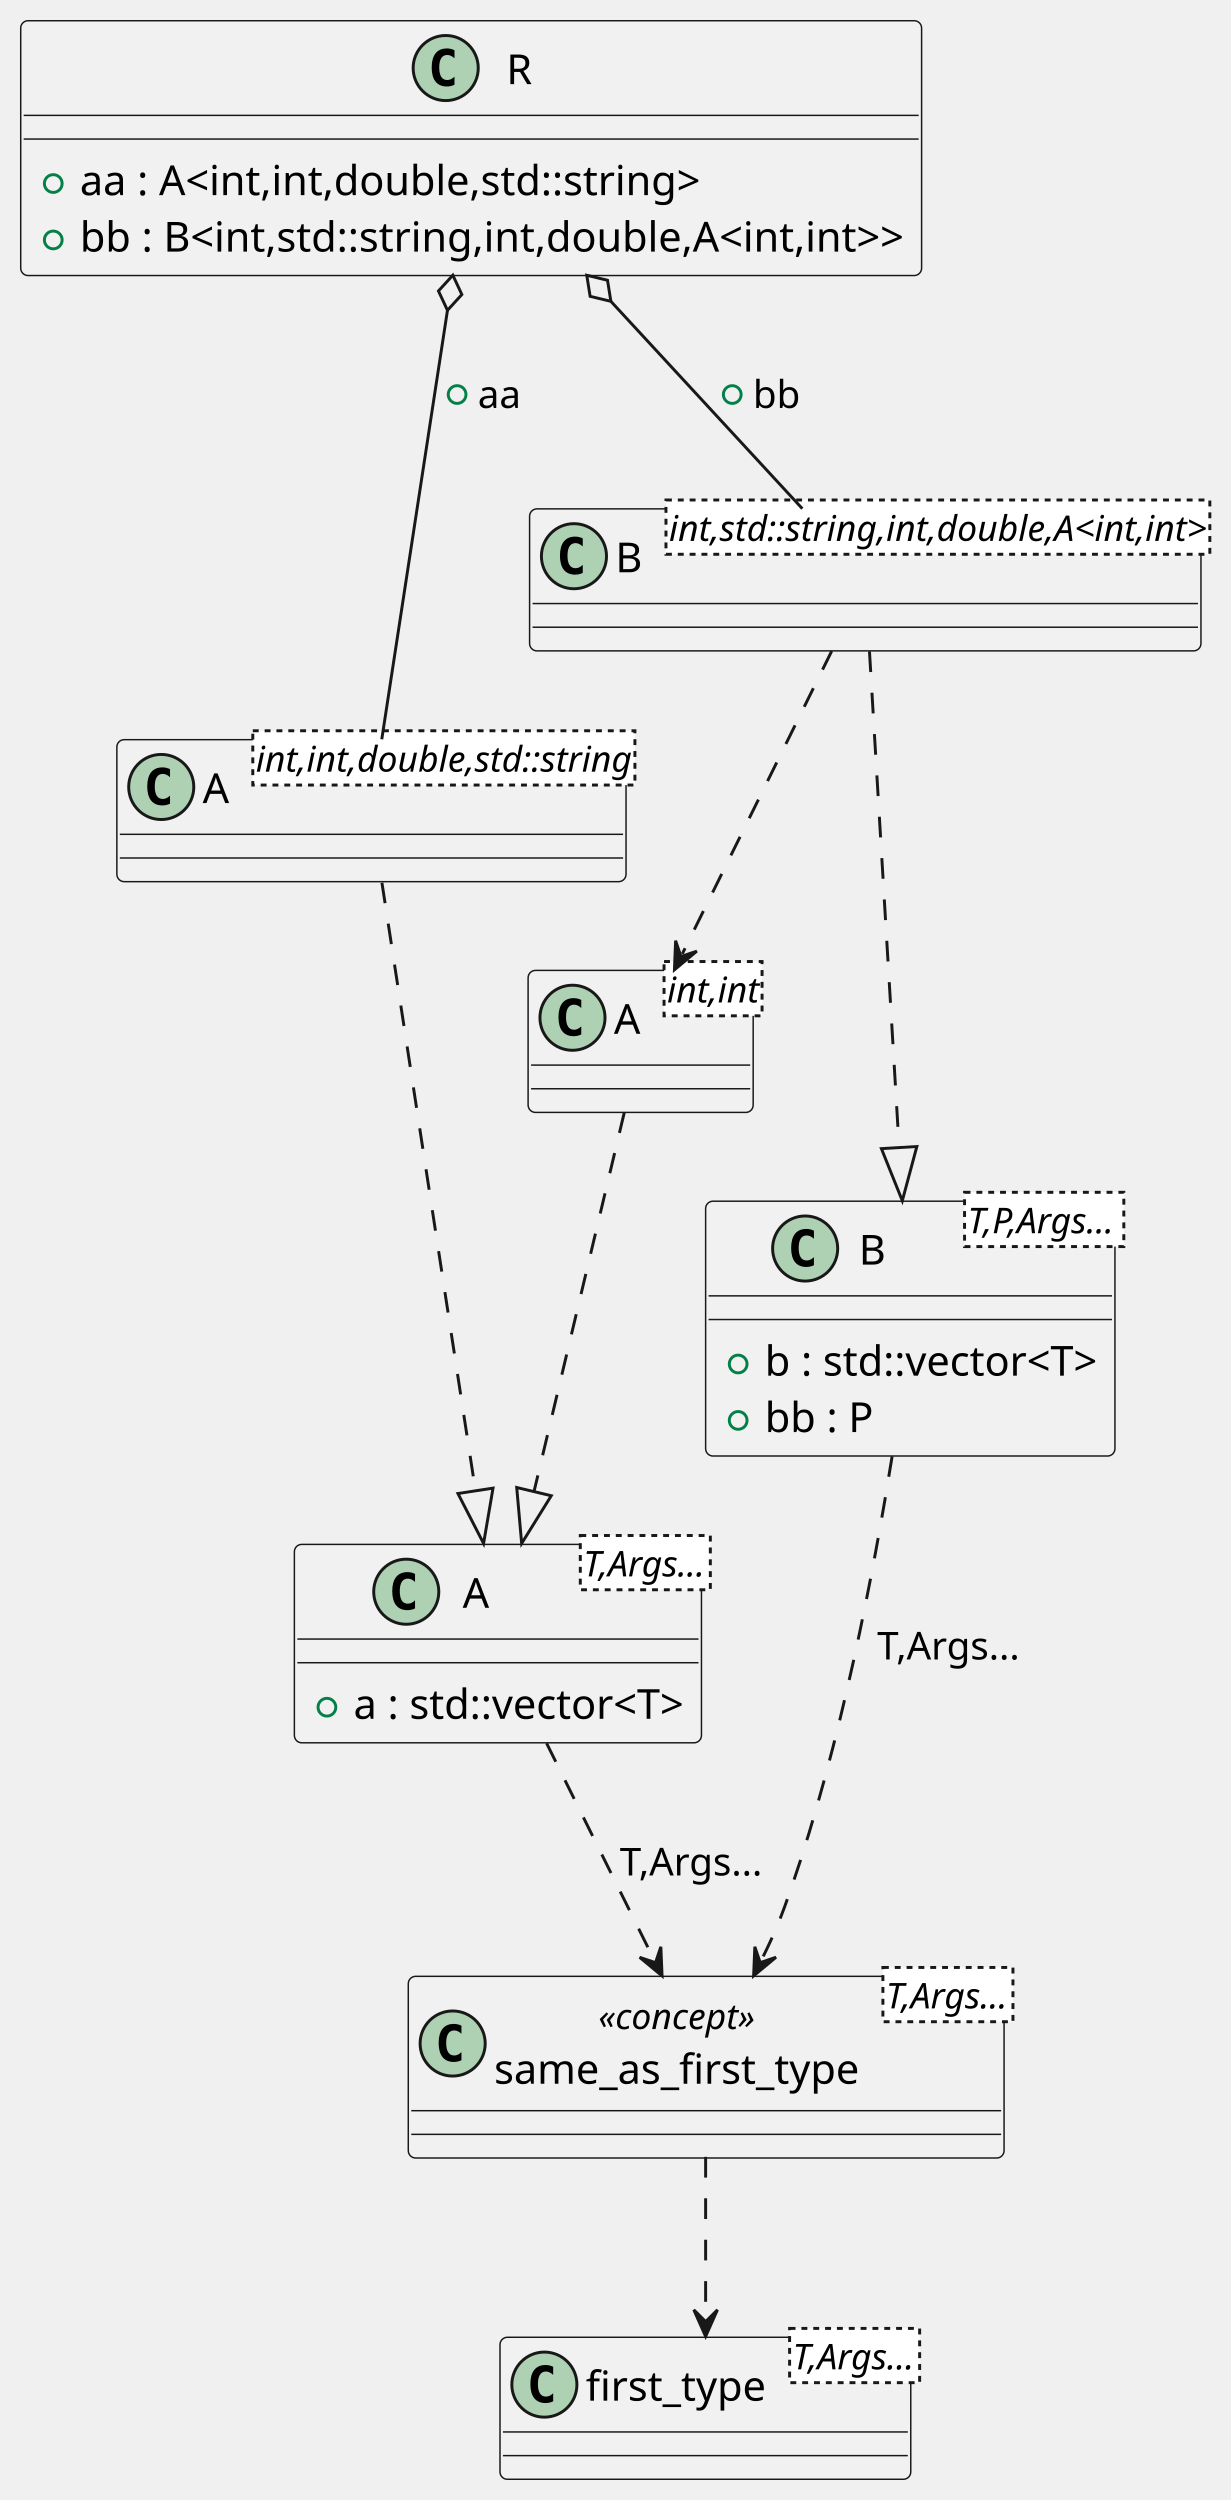
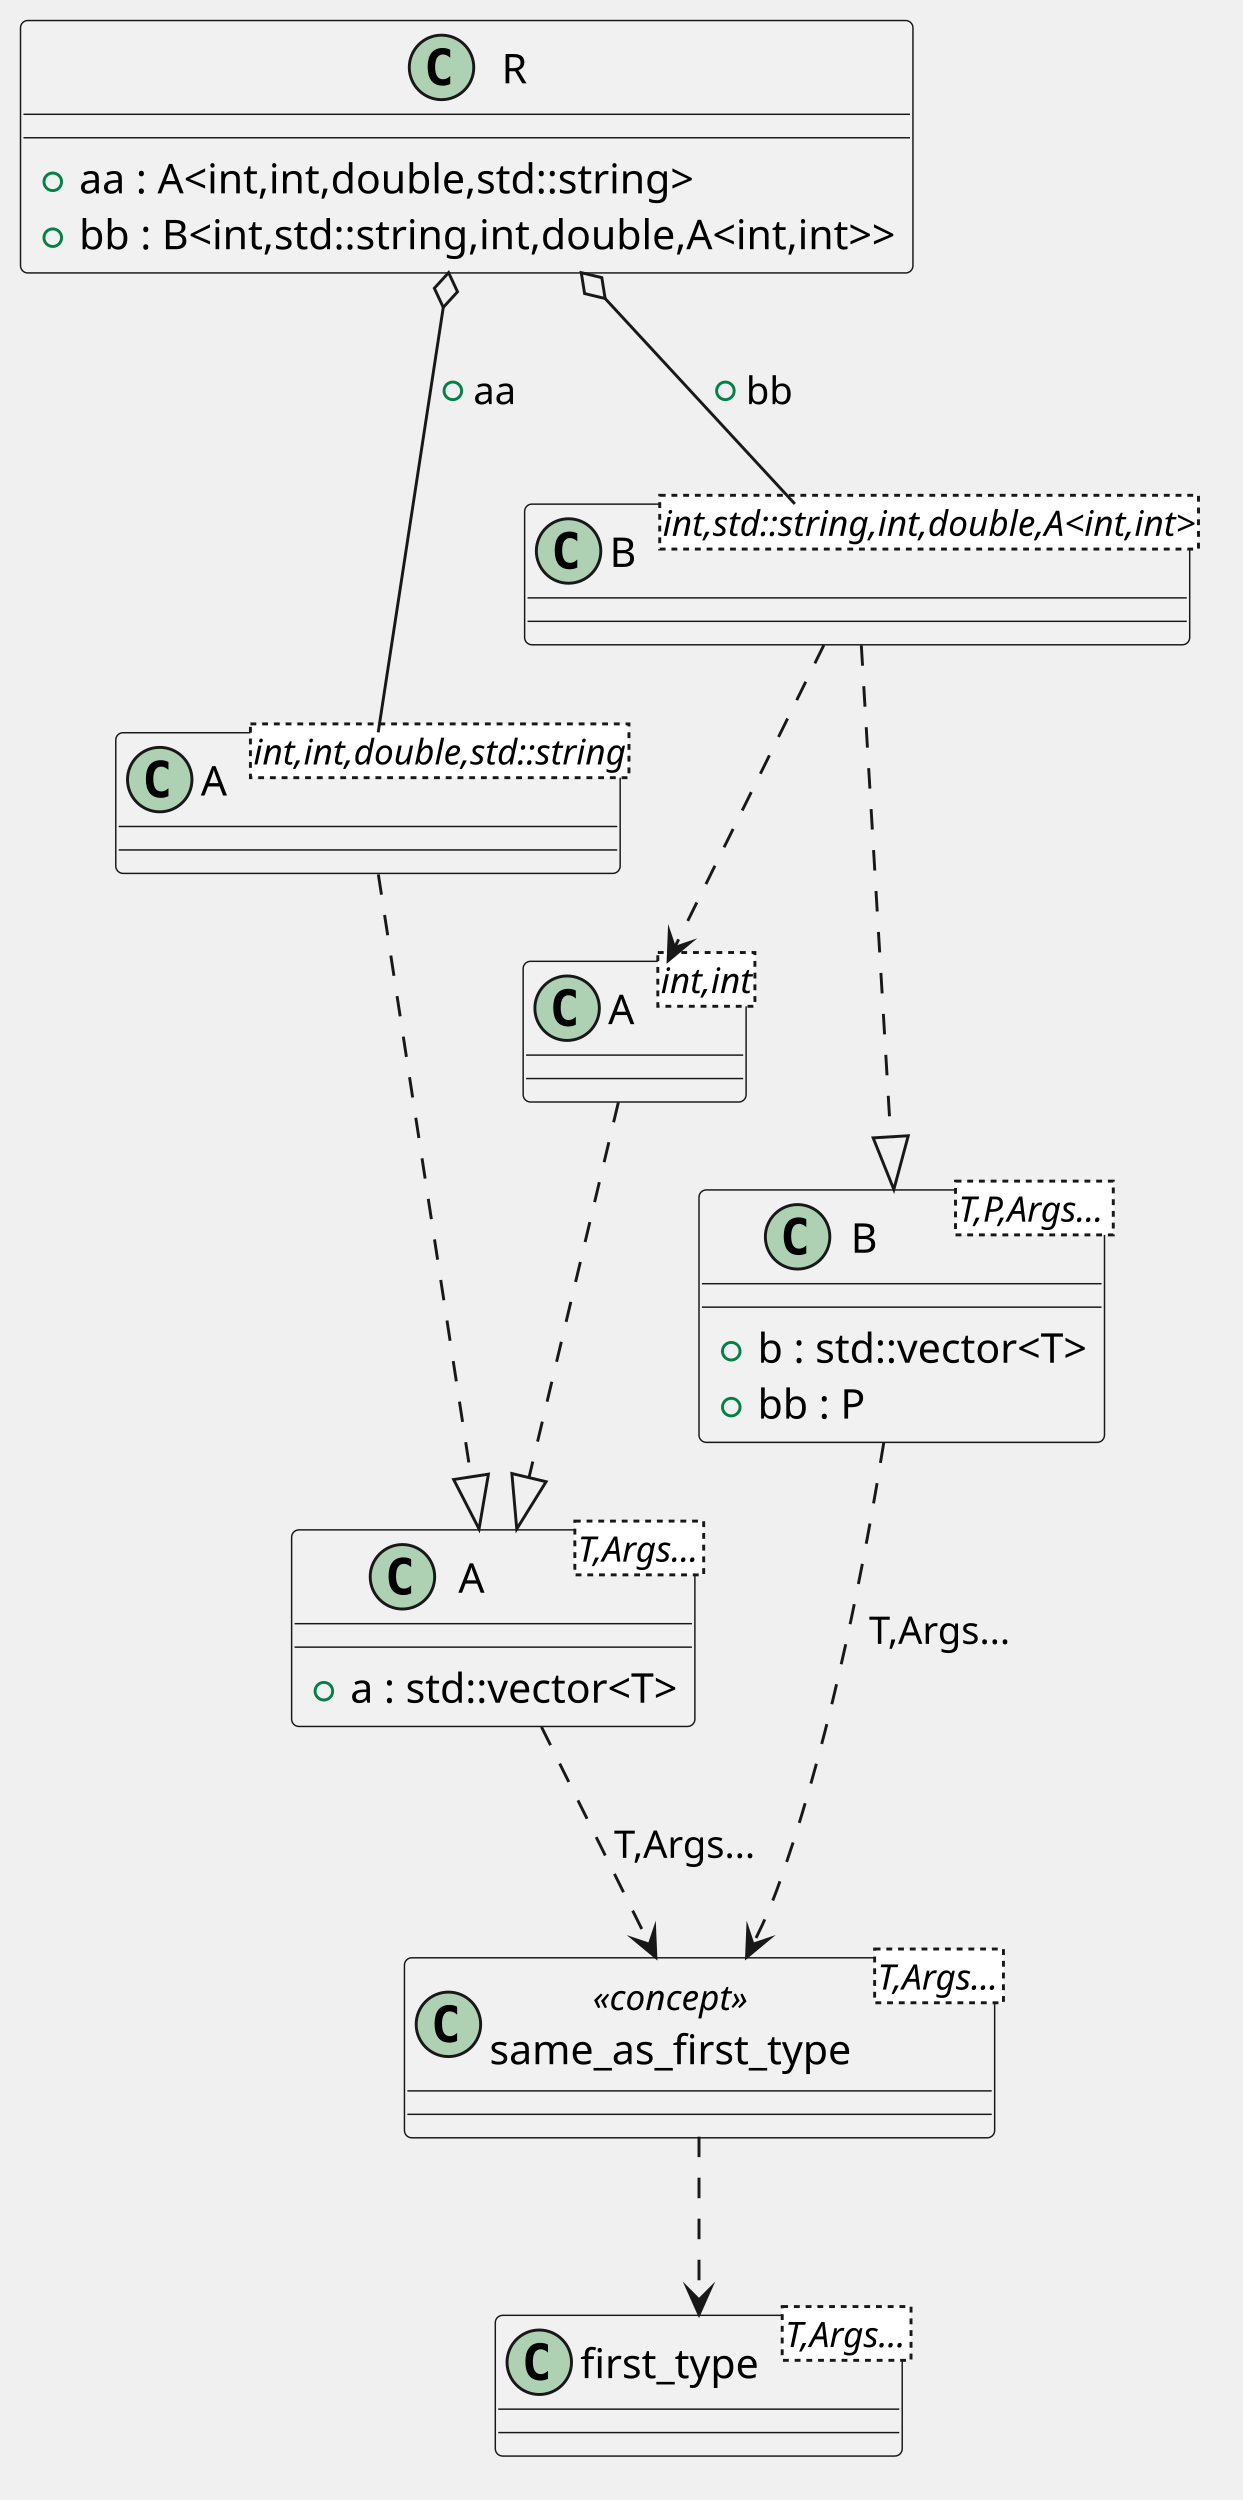
- <svg xmlns="http://www.w3.org/2000/svg" contentStyleType="text/css" data-diagram-type="CLASS" height="845px" preserveAspectRatio="none" style="width:416px;height:845px;background:#FFFFFF;" version="1.1" viewBox="0 0 416 845" width="416px" zoomAndPan="magnify">
+ <svg xmlns="http://www.w3.org/2000/svg" contentStyleType="text/css" data-diagram-type="CLASS" height="853px" preserveAspectRatio="none" style="width:424px;height:853px;background:#FFFFFF;" version="1.1" viewBox="0 0 424 853" width="424px" zoomAndPan="magnify">
  <defs>
    <style type="text/css">a:hover { text-decoration: underline; }</style>
  </defs>
  <g>
-     <g class="entity" data-entity="C_0000315695546090157538" data-source-line="1" data-uid="ent0002" id="entity_C_0000315695546090157538">
+     <g class="entity" data-qualified-name="C_0000315695546090157538" data-source-line="1" id="ent0001">
      <rect fill="#F1F1F1" height="48" rx="2.5" ry="2.5" style="stroke:#181818;stroke-width:0.5;" width="138.838" x="169" y="790" />
      <ellipse cx="184" cy="806" fill="#ADD1B2" rx="11" ry="11" style="stroke:#181818;stroke-width:1;" />
      <path d="M186.969,811.641 Q186.391,811.938 185.75,812.078 Q185.109,812.234 184.406,812.234 Q181.906,812.234 180.578,810.594 Q179.266,808.938 179.266,805.812 Q179.266,802.688 180.578,801.031 Q181.906,799.375 184.406,799.375 Q185.109,799.375 185.75,799.531 Q186.406,799.688 186.969,799.984 L186.969,802.703 Q186.344,802.125 185.75,801.859 Q185.156,801.578 184.531,801.578 Q183.188,801.578 182.5,802.656 Q181.812,803.719 181.812,805.812 Q181.812,807.906 182.5,808.984 Q183.188,810.047 184.531,810.047 Q185.156,810.047 185.75,809.781 Q186.344,809.5 186.969,808.922 L186.969,811.641 Z " fill="#000000" />
      <text fill="#000000" font-family="sans-serif" font-size="14" lengthAdjust="spacing" textLength="60.886" x="198" y="811.432">first_type</text>
-       <rect fill="#FFFFFF" height="18.344" style="stroke:#181818;stroke-width:1;stroke-dasharray:2.0,2.0;" width="43.952" x="266.886" y="787" />
+       <rect fill="#FFFFFF" height="18.344" style="stroke:#181818;stroke-width:1;stroke-dasharray:2,2;" width="43.952" x="266.886" y="787" />
      <text fill="#000000" font-family="sans-serif" font-size="12" font-style="italic" lengthAdjust="spacing" textLength="41.952" x="267.886" y="800.828">T,Args...</text>
      <line style="stroke:#181818;stroke-width:0.5;" x1="170" x2="306.838" y1="822" y2="822" />
      <line style="stroke:#181818;stroke-width:0.5;" x1="170" x2="306.838" y1="830" y2="830" />
    </g>
-     <g class="entity" data-entity="C_0013806561892589130461" data-source-line="5" data-uid="ent0003" id="entity_C_0013806561892589130461">
+     <g class="entity" data-qualified-name="C_0013806561892589130461" data-source-line="5" id="ent0002">
      <rect fill="#F1F1F1" height="61.412" rx="2.5" ry="2.5" style="stroke:#181818;stroke-width:0.5;" width="201.376" x="138" y="668" />
      <ellipse cx="153" cy="690.706" fill="#ADD1B2" rx="11" ry="11" style="stroke:#181818;stroke-width:1;" />
      <path d="M155.969,696.347 Q155.391,696.644 154.75,696.784 Q154.109,696.94 153.406,696.94 Q150.906,696.94 149.578,695.3 Q148.266,693.644 148.266,690.519 Q148.266,687.394 149.578,685.737 Q150.906,684.081 153.406,684.081 Q154.109,684.081 154.75,684.237 Q155.406,684.394 155.969,684.69 L155.969,687.409 Q155.344,686.831 154.75,686.565 Q154.156,686.284 153.531,686.284 Q152.188,686.284 151.5,687.362 Q150.812,688.425 150.812,690.519 Q150.812,692.612 151.5,693.69 Q152.188,694.753 153.531,694.753 Q154.156,694.753 154.75,694.487 Q155.344,694.206 155.969,693.628 L155.969,696.347 Z " fill="#000000" />
      <text fill="#000000" font-family="sans-serif" font-size="12" font-style="italic" lengthAdjust="spacing" textLength="52.944" x="202.24" y="685.828">«concept»</text>
      <text fill="#000000" font-family="sans-serif" font-size="14" lengthAdjust="spacing" textLength="123.424" x="167" y="704.31">same_as_first_type</text>
-       <rect fill="#FFFFFF" height="18.344" style="stroke:#181818;stroke-width:1;stroke-dasharray:2.0,2.0;" width="43.952" x="298.423" y="665" />
+       <rect fill="#FFFFFF" height="18.344" style="stroke:#181818;stroke-width:1;stroke-dasharray:2,2;" width="43.952" x="298.423" y="665" />
      <text fill="#000000" font-family="sans-serif" font-size="12" font-style="italic" lengthAdjust="spacing" textLength="41.952" x="299.423" y="678.828">T,Args...</text>
      <line style="stroke:#181818;stroke-width:0.5;" x1="139" x2="338.376" y1="713.412" y2="713.412" />
      <line style="stroke:#181818;stroke-width:0.5;" x1="139" x2="338.376" y1="721.412" y2="721.412" />
    </g>
-     <g class="entity" data-entity="C_0006388954776038573618" data-source-line="8" data-uid="ent0004" id="entity_C_0006388954776038573618">
+     <g class="entity" data-qualified-name="C_0006388954776038573618" data-source-line="8" id="ent0003">
      <rect fill="#F1F1F1" height="67.068" rx="2.5" ry="2.5" style="stroke:#181818;stroke-width:0.5;" width="137.594" x="99.5" y="522" />
      <ellipse cx="137.313" cy="538" fill="#ADD1B2" rx="11" ry="11" style="stroke:#181818;stroke-width:1;" />
      <path d="M140.282,543.641 Q139.703,543.938 139.063,544.078 Q138.422,544.234 137.719,544.234 Q135.219,544.234 133.891,542.594 Q132.578,540.938 132.578,537.812 Q132.578,534.688 133.891,533.031 Q135.219,531.375 137.719,531.375 Q138.422,531.375 139.063,531.531 Q139.719,531.688 140.282,531.984 L140.282,534.703 Q139.657,534.125 139.063,533.859 Q138.469,533.578 137.844,533.578 Q136.5,533.578 135.813,534.656 Q135.125,535.719 135.125,537.812 Q135.125,539.906 135.813,540.984 Q136.5,542.047 137.844,542.047 Q138.469,542.047 139.063,541.781 Q139.657,541.5 140.282,540.922 L140.282,543.641 Z " fill="#000000" />
      <text fill="#000000" font-family="sans-serif" font-size="14" lengthAdjust="spacing" textLength="8.946" x="156.382" y="543.432">A</text>
-       <rect fill="#FFFFFF" height="18.344" style="stroke:#181818;stroke-width:1;stroke-dasharray:2.0,2.0;" width="43.952" x="196.141" y="519" />
+       <rect fill="#FFFFFF" height="18.344" style="stroke:#181818;stroke-width:1;stroke-dasharray:2,2;" width="43.952" x="196.141" y="519" />
      <text fill="#000000" font-family="sans-serif" font-size="12" font-style="italic" lengthAdjust="spacing" textLength="41.952" x="197.141" y="532.828">T,Args...</text>
      <line style="stroke:#181818;stroke-width:0.5;" x1="100.5" x2="236.094" y1="554" y2="554" />
      <line style="stroke:#181818;stroke-width:0.5;" x1="100.5" x2="236.094" y1="562" y2="562" />
-       <ellipse cx="110.5" cy="577.034" fill="none" rx="3" ry="3" style="stroke:#038048;stroke-width:1;" />
+       <g data-visibility-modifier="PUBLIC_FIELD">
+         <ellipse cx="110.5" cy="577.034" fill="none" rx="3" ry="3" style="stroke:#038048;stroke-width:1;" />
+       </g>
      <text fill="#000000" font-family="sans-serif" font-size="14" lengthAdjust="spacing" textLength="111.594" x="119.5" y="580.966">a : std::vector&lt;T&gt;</text>
    </g>
-     <g class="entity" data-entity="C_0003364759117572731240" data-source-line="13" data-uid="ent0005" id="entity_C_0003364759117572731240">
+     <g class="entity" data-qualified-name="C_0003364759117572731240" data-source-line="13" id="ent0004">
      <rect fill="#F1F1F1" height="86.136" rx="2.5" ry="2.5" style="stroke:#181818;stroke-width:0.5;" width="138.35" x="238.5" y="406" />
      <ellipse cx="272.14" cy="422" fill="#ADD1B2" rx="11" ry="11" style="stroke:#181818;stroke-width:1;" />
      <path d="M275.108,427.641 Q274.53,427.938 273.89,428.078 Q273.249,428.234 272.546,428.234 Q270.046,428.234 268.718,426.594 Q267.405,424.938 267.405,421.812 Q267.405,418.688 268.718,417.031 Q270.046,415.375 272.546,415.375 Q273.249,415.375 273.89,415.531 Q274.546,415.688 275.108,415.984 L275.108,418.703 Q274.483,418.125 273.89,417.859 Q273.296,417.578 272.671,417.578 Q271.327,417.578 270.64,418.656 Q269.952,419.719 269.952,421.812 Q269.952,423.906 270.64,424.984 Q271.327,426.047 272.671,426.047 Q273.296,426.047 273.89,425.781 Q274.483,425.5 275.108,424.922 L275.108,427.641 Z " fill="#000000" />
      <text fill="#000000" font-family="sans-serif" font-size="14" lengthAdjust="spacing" textLength="9.1" x="290.282" y="427.432">B</text>
-       <rect fill="#FFFFFF" height="18.344" style="stroke:#181818;stroke-width:1;stroke-dasharray:2.0,2.0;" width="53.828" x="326.021" y="403" />
+       <rect fill="#FFFFFF" height="18.344" style="stroke:#181818;stroke-width:1;stroke-dasharray:2,2;" width="53.828" x="326.021" y="403" />
      <text fill="#000000" font-family="sans-serif" font-size="12" font-style="italic" lengthAdjust="spacing" textLength="51.828" x="327.021" y="416.828">T,P,Args...</text>
      <line style="stroke:#181818;stroke-width:0.5;" x1="239.5" x2="375.85" y1="438" y2="438" />
      <line style="stroke:#181818;stroke-width:0.5;" x1="239.5" x2="375.85" y1="446" y2="446" />
-       <ellipse cx="249.5" cy="461.034" fill="none" rx="3" ry="3" style="stroke:#038048;stroke-width:1;" />
+       <g data-visibility-modifier="PUBLIC_FIELD">
+         <ellipse cx="249.5" cy="461.034" fill="none" rx="3" ry="3" style="stroke:#038048;stroke-width:1;" />
+       </g>
      <text fill="#000000" font-family="sans-serif" font-size="14" lengthAdjust="spacing" textLength="112.35" x="258.5" y="464.966">b : std::vector&lt;T&gt;</text>
-       <ellipse cx="249.5" cy="480.102" fill="none" rx="3" ry="3" style="stroke:#038048;stroke-width:1;" />
+       <g data-visibility-modifier="PUBLIC_FIELD">
+         <ellipse cx="249.5" cy="480.102" fill="none" rx="3" ry="3" style="stroke:#038048;stroke-width:1;" />
+       </g>
      <text fill="#000000" font-family="sans-serif" font-size="14" lengthAdjust="spacing" textLength="36.722" x="258.5" y="484.034">bb : P</text>
    </g>
-     <g class="entity" data-entity="C_0013792017467641431843" data-source-line="19" data-uid="ent0006" id="entity_C_0013792017467641431843">
+     <g class="entity" data-qualified-name="C_0013792017467641431843" data-source-line="19" id="ent0005">
      <rect fill="#F1F1F1" height="48" rx="2.5" ry="2.5" style="stroke:#181818;stroke-width:0.5;" width="172.099" x="39.5" y="250" />
      <ellipse cx="54.5" cy="266" fill="#ADD1B2" rx="11" ry="11" style="stroke:#181818;stroke-width:1;" />
      <path d="M57.469,271.641 Q56.891,271.938 56.25,272.078 Q55.609,272.234 54.906,272.234 Q52.406,272.234 51.078,270.594 Q49.766,268.938 49.766,265.812 Q49.766,262.688 51.078,261.031 Q52.406,259.375 54.906,259.375 Q55.609,259.375 56.25,259.531 Q56.906,259.688 57.469,259.984 L57.469,262.703 Q56.844,262.125 56.25,261.859 Q55.656,261.578 55.031,261.578 Q53.688,261.578 53,262.656 Q52.312,263.719 52.312,265.812 Q52.312,267.906 53,268.984 Q53.688,270.047 55.031,270.047 Q55.656,270.047 56.25,269.781 Q56.844,269.5 57.469,268.922 L57.469,271.641 Z " fill="#000000" />
      <text fill="#000000" font-family="sans-serif" font-size="14" lengthAdjust="spacing" textLength="8.946" x="68.5" y="271.432">A</text>
-       <rect fill="#FFFFFF" height="18.344" style="stroke:#181818;stroke-width:1;stroke-dasharray:2.0,2.0;" width="129.153" x="85.446" y="247" />
+       <rect fill="#FFFFFF" height="18.344" style="stroke:#181818;stroke-width:1;stroke-dasharray:2,2;" width="129.153" x="85.446" y="247" />
      <text fill="#000000" font-family="sans-serif" font-size="12" font-style="italic" lengthAdjust="spacing" textLength="127.153" x="86.446" y="260.828">int,int,double,std::string</text>
      <line style="stroke:#181818;stroke-width:0.5;" x1="40.5" x2="210.599" y1="282" y2="282" />
      <line style="stroke:#181818;stroke-width:0.5;" x1="40.5" x2="210.599" y1="290" y2="290" />
    </g>
-     <g class="entity" data-entity="C_0010979049855252162226" data-source-line="23" data-uid="ent0007" id="entity_C_0010979049855252162226">
+     <g class="entity" data-qualified-name="C_0010979049855252162226" data-source-line="23" id="ent0006">
      <rect fill="#F1F1F1" height="48" rx="2.5" ry="2.5" style="stroke:#181818;stroke-width:0.5;" width="76.074" x="178.5" y="328" />
      <ellipse cx="193.5" cy="344" fill="#ADD1B2" rx="11" ry="11" style="stroke:#181818;stroke-width:1;" />
      <path d="M196.469,349.641 Q195.891,349.938 195.25,350.078 Q194.609,350.234 193.906,350.234 Q191.406,350.234 190.078,348.594 Q188.766,346.938 188.766,343.812 Q188.766,340.688 190.078,339.031 Q191.406,337.375 193.906,337.375 Q194.609,337.375 195.25,337.531 Q195.906,337.688 196.469,337.984 L196.469,340.703 Q195.844,340.125 195.25,339.859 Q194.656,339.578 194.031,339.578 Q192.688,339.578 192,340.656 Q191.312,341.719 191.312,343.812 Q191.312,345.906 192,346.984 Q192.688,348.047 194.031,348.047 Q194.656,348.047 195.25,347.781 Q195.844,347.5 196.469,346.922 L196.469,349.641 Z " fill="#000000" />
      <text fill="#000000" font-family="sans-serif" font-size="14" lengthAdjust="spacing" textLength="8.946" x="207.5" y="349.432">A</text>
-       <rect fill="#FFFFFF" height="18.344" style="stroke:#181818;stroke-width:1;stroke-dasharray:2.0,2.0;" width="33.128" x="224.446" y="325" />
+       <rect fill="#FFFFFF" height="18.344" style="stroke:#181818;stroke-width:1;stroke-dasharray:2,2;" width="33.128" x="224.446" y="325" />
      <text fill="#000000" font-family="sans-serif" font-size="12" font-style="italic" lengthAdjust="spacing" textLength="31.128" x="225.446" y="338.828">int,int</text>
      <line style="stroke:#181818;stroke-width:0.5;" x1="179.5" x2="253.574" y1="360" y2="360" />
      <line style="stroke:#181818;stroke-width:0.5;" x1="179.5" x2="253.574" y1="368" y2="368" />
    </g>
-     <g class="entity" data-entity="C_0002323064644481041066" data-source-line="27" data-uid="ent0008" id="entity_C_0002323064644481041066">
+     <g class="entity" data-qualified-name="C_0002323064644481041066" data-source-line="27" id="ent0007">
      <rect fill="#F1F1F1" height="48" rx="2.5" ry="2.5" style="stroke:#181818;stroke-width:0.5;" width="226.925" x="179" y="172" />
      <ellipse cx="194" cy="188" fill="#ADD1B2" rx="11" ry="11" style="stroke:#181818;stroke-width:1;" />
      <path d="M196.969,193.641 Q196.391,193.938 195.75,194.078 Q195.109,194.234 194.406,194.234 Q191.906,194.234 190.578,192.594 Q189.266,190.938 189.266,187.812 Q189.266,184.688 190.578,183.031 Q191.906,181.375 194.406,181.375 Q195.109,181.375 195.75,181.531 Q196.406,181.688 196.969,181.984 L196.969,184.703 Q196.344,184.125 195.75,183.859 Q195.156,183.578 194.531,183.578 Q193.188,183.578 192.5,184.656 Q191.812,185.719 191.812,187.812 Q191.812,189.906 192.5,190.984 Q193.188,192.047 194.531,192.047 Q195.156,192.047 195.75,191.781 Q196.344,191.5 196.969,190.922 L196.969,193.641 Z " fill="#000000" />
      <text fill="#000000" font-family="sans-serif" font-size="14" lengthAdjust="spacing" textLength="9.1" x="208" y="193.432">B</text>
-       <rect fill="#FFFFFF" height="18.344" style="stroke:#181818;stroke-width:1;stroke-dasharray:2.0,2.0;" width="183.825" x="225.1" y="169" />
+       <rect fill="#FFFFFF" height="18.344" style="stroke:#181818;stroke-width:1;stroke-dasharray:2,2;" width="183.825" x="225.1" y="169" />
      <text fill="#000000" font-family="sans-serif" font-size="12" font-style="italic" lengthAdjust="spacing" textLength="181.825" x="226.1" y="182.828">int,std::string,int,double,A&lt;int,int&gt;</text>
      <line style="stroke:#181818;stroke-width:0.5;" x1="180" x2="404.925" y1="204" y2="204" />
      <line style="stroke:#181818;stroke-width:0.5;" x1="180" x2="404.925" y1="212" y2="212" />
    </g>
-     <g class="entity" data-entity="C_0008120865277594080075" data-source-line="31" data-uid="ent0009" id="entity_C_0008120865277594080075">
+     <g class="entity" data-qualified-name="C_0008120865277594080075" data-source-line="31" id="ent0008">
      <rect fill="#F1F1F1" height="86.136" rx="2.5" ry="2.5" style="stroke:#181818;stroke-width:0.5;" width="304.501" x="7" y="7" />
      <ellipse cx="150.647" cy="23" fill="#ADD1B2" rx="11" ry="11" style="stroke:#181818;stroke-width:1;" />
      <path d="M153.615,28.641 Q153.037,28.938 152.397,29.078 Q151.756,29.234 151.053,29.234 Q148.553,29.234 147.225,27.594 Q145.912,25.938 145.912,22.812 Q145.912,19.688 147.225,18.031 Q148.553,16.375 151.053,16.375 Q151.756,16.375 152.397,16.531 Q153.053,16.688 153.615,16.984 L153.615,19.703 Q152.99,19.125 152.397,18.859 Q151.803,18.578 151.178,18.578 Q149.834,18.578 149.147,19.656 Q148.459,20.719 148.459,22.812 Q148.459,24.906 149.147,25.984 Q149.834,27.047 151.178,27.047 Q151.803,27.047 152.397,26.781 Q152.99,26.5 153.615,25.922 L153.615,28.641 Z " fill="#000000" />
      <text fill="#000000" font-family="sans-serif" font-size="14" lengthAdjust="spacing" textLength="8.708" x="171.147" y="28.432">R</text>
      <line style="stroke:#181818;stroke-width:0.5;" x1="8" x2="310.501" y1="39" y2="39" />
      <line style="stroke:#181818;stroke-width:0.5;" x1="8" x2="310.501" y1="47" y2="47" />
-       <ellipse cx="18" cy="62.034" fill="none" rx="3" ry="3" style="stroke:#038048;stroke-width:1;" />
+       <g data-visibility-modifier="PUBLIC_FIELD">
+         <ellipse cx="18" cy="62.034" fill="none" rx="3" ry="3" style="stroke:#038048;stroke-width:1;" />
+       </g>
      <text fill="#000000" font-family="sans-serif" font-size="14" lengthAdjust="spacing" textLength="209.733" x="27" y="65.966">aa : A&lt;int,int,double,std::string&gt;</text>
-       <ellipse cx="18" cy="81.102" fill="none" rx="3" ry="3" style="stroke:#038048;stroke-width:1;" />
+       <g data-visibility-modifier="PUBLIC_FIELD">
+         <ellipse cx="18" cy="81.102" fill="none" rx="3" ry="3" style="stroke:#038048;stroke-width:1;" />
+       </g>
      <text fill="#000000" font-family="sans-serif" font-size="14" lengthAdjust="spacing" textLength="278.501" x="27" y="85.034">bb : B&lt;int,std::string,int,double,A&lt;int,int&gt;&gt;</text>
    </g>
-     <g class="link" data-entity-1="C_0006388954776038573618" data-entity-2="C_0013806561892589130461" data-source-line="37" data-uid="lnk10" id="link_C_0006388954776038573618_C_0013806561892589130461">
-       <path codeLine="37" d="M184.74,589.2 C196.53,612.96 209.694,639.465 221.113,662.485" fill="none" id="C_0006388954776038573618-to-C_0013806561892589130461" style="stroke:#181818;stroke-width:1;stroke-dasharray:7.0,7.0;" />
-       <polygon fill="#181818" points="223.78,667.86,223.364,658.02,221.558,663.381,216.197,661.575,223.78,667.86" style="stroke:#181818;stroke-width:1;" />
+     <g class="link" data-entity-1="ent0003" data-entity-2="ent0002" data-link-type="dependency" data-source-line="37" id="lnk9">
+       <path codeLine="37" d="M184.74,589.2 C196.53,612.96 210.138,640.361 221.558,663.381" fill="none" id="C_0006388954776038573618-to-C_0013806561892589130461" style="stroke:#181818;stroke-width:1;stroke-dasharray:7,7;" />
+       <polygon fill="#181818" points="223.78,667.86,223.364,658.02,221.558,663.381,216.197,661.575,223.78,667.86" style="stroke:#181818;stroke-width:1;stroke-linejoin:miter;stroke-miterlimit:10;" />
      <text fill="#000000" font-family="sans-serif" font-size="13" lengthAdjust="spacing" textLength="49.062" x="209.5" y="633.897">T,Args...</text>
    </g>
-     <g class="link" data-entity-1="C_0003364759117572731240" data-entity-2="C_0013806561892589130461" data-source-line="38" data-uid="lnk11" id="link_C_0003364759117572731240_C_0013806561892589130461">
-       <path codeLine="38" d="M301.54,492.24 C295.38,530.87 284.28,589.25 267.5,638 C264.06,648 262.013,653.113 257.383,662.463" fill="none" id="C_0003364759117572731240-to-C_0013806561892589130461" style="stroke:#181818;stroke-width:1;stroke-dasharray:7.0,7.0;" />
-       <polygon fill="#181818" points="254.72,667.84,262.298,661.55,256.939,663.359,255.129,658,254.72,667.84" style="stroke:#181818;stroke-width:1;" />
+     <g class="link" data-entity-1="ent0004" data-entity-2="ent0002" data-link-type="dependency" data-source-line="38" id="lnk10">
+       <path codeLine="38" d="M301.54,492.24 C295.38,530.87 284.28,589.25 267.5,638 C264.06,648 261.569,654.009 256.939,663.359" fill="none" id="C_0003364759117572731240-to-C_0013806561892589130461" style="stroke:#181818;stroke-width:1;stroke-dasharray:7,7;" />
+       <polygon fill="#181818" points="254.72,667.84,262.298,661.55,256.939,663.359,255.129,658,254.72,667.84" style="stroke:#181818;stroke-width:1;stroke-linejoin:miter;stroke-miterlimit:10;" />
      <text fill="#000000" font-family="sans-serif" font-size="13" lengthAdjust="spacing" textLength="49.062" x="296.5" y="560.897">T,Args...</text>
    </g>
-     <g class="link" data-entity-1="C_0013792017467641431843" data-entity-2="C_0006388954776038573618" data-source-line="39" data-uid="lnk12" id="link_C_0013792017467641431843_C_0006388954776038573618">
-       <path codeLine="39" d="M129.09,298.35 C136.74,348.07 151.924,446.749 160.714,503.899" fill="none" id="C_0013792017467641431843-to-C_0006388954776038573618" style="stroke:#181818;stroke-width:1;stroke-dasharray:7.0,7.0;" />
-       <polygon fill="none" points="163.45,521.69,166.644,502.987,154.783,504.811,163.45,521.69" style="stroke:#181818;stroke-width:1;" />
+     <g class="link" data-entity-1="ent0005" data-entity-2="ent0003" data-link-type="extension" data-source-line="39" id="lnk11">
+       <path codeLine="39" d="M129.09,298.35 C136.74,348.07 151.924,446.749 160.714,503.899" fill="none" id="C_0013792017467641431843-to-C_0006388954776038573618" style="stroke:#181818;stroke-width:1;stroke-dasharray:7,7;" />
+       <polygon fill="none" points="163.45,521.69,166.644,502.987,154.783,504.811,163.45,521.69" style="stroke:#181818;stroke-width:1;stroke-linejoin:miter;stroke-miterlimit:10;" />
    </g>
-     <g class="link" data-entity-1="C_0010979049855252162226" data-entity-2="C_0006388954776038573618" data-source-line="40" data-uid="lnk13" id="link_C_0010979049855252162226_C_0006388954776038573618">
-       <path codeLine="40" d="M210.99,376.11 C202.47,411.88 190.229,463.259 180.489,504.169" fill="none" id="C_0010979049855252162226-to-C_0006388954776038573618" style="stroke:#181818;stroke-width:1;stroke-dasharray:7.0,7.0;" />
-       <polygon fill="none" points="176.32,521.68,186.326,505.559,174.652,502.78,176.32,521.68" style="stroke:#181818;stroke-width:1;" />
+     <g class="link" data-entity-1="ent0006" data-entity-2="ent0003" data-link-type="extension" data-source-line="40" id="lnk12">
+       <path codeLine="40" d="M210.99,376.11 C202.47,411.88 190.229,463.259 180.489,504.169" fill="none" id="C_0010979049855252162226-to-C_0006388954776038573618" style="stroke:#181818;stroke-width:1;stroke-dasharray:7,7;" />
+       <polygon fill="none" points="176.32,521.68,186.326,505.559,174.652,502.78,176.32,521.68" style="stroke:#181818;stroke-width:1;stroke-linejoin:miter;stroke-miterlimit:10;" />
    </g>
-     <g class="link" data-entity-1="C_0002323064644481041066" data-entity-2="C_0010979049855252162226" data-source-line="41" data-uid="lnk14" id="link_C_0002323064644481041066_C_0010979049855252162226">
-       <path codeLine="41" d="M281.12,220.06 C266.79,249.09 244.974,293.299 230.614,322.409" fill="none" id="C_0002323064644481041066-to-C_0010979049855252162226" style="stroke:#181818;stroke-width:1;stroke-dasharray:7.0,7.0;" />
-       <polygon fill="#181818" points="227.96,327.79,235.529,321.488,230.172,323.306,228.354,317.949,227.96,327.79" style="stroke:#181818;stroke-width:1;" />
+     <g class="link" data-entity-1="ent0007" data-entity-2="ent0006" data-link-type="dependency" data-source-line="41" id="lnk13">
+       <path codeLine="41" d="M281.12,220.06 C266.79,249.09 244.532,294.196 230.172,323.306" fill="none" id="C_0002323064644481041066-to-C_0010979049855252162226" style="stroke:#181818;stroke-width:1;stroke-dasharray:7,7;" />
+       <polygon fill="#181818" points="227.96,327.79,235.529,321.488,230.172,323.306,228.354,317.949,227.96,327.79" style="stroke:#181818;stroke-width:1;stroke-linejoin:miter;stroke-miterlimit:10;" />
    </g>
-     <g class="link" data-entity-1="C_0002323064644481041066" data-entity-2="C_0003364759117572731240" data-source-line="42" data-uid="lnk15" id="link_C_0002323064644481041066_C_0003364759117572731240">
-       <path codeLine="42" d="M293.88,220.16 C296.41,262.4 300.716,334.502 303.906,387.882" fill="none" id="C_0002323064644481041066-to-C_0003364759117572731240" style="stroke:#181818;stroke-width:1;stroke-dasharray:7.0,7.0;" />
-       <polygon fill="none" points="304.98,405.85,309.896,387.524,297.917,388.24,304.98,405.85" style="stroke:#181818;stroke-width:1;" />
+     <g class="link" data-entity-1="ent0007" data-entity-2="ent0004" data-link-type="extension" data-source-line="42" id="lnk14">
+       <path codeLine="42" d="M293.88,220.16 C296.41,262.4 300.716,334.502 303.906,387.882" fill="none" id="C_0002323064644481041066-to-C_0003364759117572731240" style="stroke:#181818;stroke-width:1;stroke-dasharray:7,7;" />
+       <polygon fill="none" points="304.98,405.85,309.896,387.524,297.917,388.24,304.98,405.85" style="stroke:#181818;stroke-width:1;stroke-linejoin:miter;stroke-miterlimit:10;" />
    </g>
-     <g class="link" data-entity-1="C_0008120865277594080075" data-entity-2="C_0013792017467641431843" data-source-line="43" data-uid="lnk16" id="link_C_0008120865277594080075_C_0013792017467641431843">
+     <g class="link" data-entity-1="ent0008" data-entity-2="ent0005" data-link-type="aggregation" data-source-line="43" id="lnk15">
      <path codeLine="43" d="M151.244,104.882 C144.124,151.392 134.72,212.81 129.04,249.88" fill="none" id="C_0008120865277594080075-backto-C_0013792017467641431843" style="stroke:#181818;stroke-width:1;" />
-       <polygon fill="none" points="153.06,93.02,148.198,98.346,151.244,104.882,156.106,99.556,153.06,93.02" style="stroke:#181818;stroke-width:1;" />
-       <ellipse cx="154.5" cy="133.353" fill="none" rx="3" ry="3" style="stroke:#038048;stroke-width:1;" />
+       <polygon fill="none" points="153.06,93.02,148.198,98.346,151.244,104.882,156.106,99.556,153.06,93.02" style="stroke:#181818;stroke-width:1;stroke-linejoin:miter;stroke-miterlimit:10;" />
+       <g data-visibility-modifier="PUBLIC_METHOD">
+         <ellipse cx="154.5" cy="133.353" fill="none" rx="3" ry="3" style="stroke:#038048;stroke-width:1;" />
+       </g>
      <text fill="#000000" font-family="sans-serif" font-size="13" lengthAdjust="spacing" textLength="14.586" x="161.5" y="137.897">aa</text>
    </g>
-     <g class="link" data-entity-1="C_0008120865277594080075" data-entity-2="C_0002323064644481041066" data-source-line="44" data-uid="lnk17" id="link_C_0008120865277594080075_C_0002323064644481041066">
+     <g class="link" data-entity-1="ent0008" data-entity-2="ent0007" data-link-type="aggregation" data-source-line="44" id="lnk16">
      <path codeLine="44" d="M206.473,101.854 C230.243,127.584 251.6,150.72 271.19,171.93" fill="none" id="C_0008120865277594080075-backto-C_0002323064644481041066" style="stroke:#181818;stroke-width:1;" />
-       <polygon fill="none" points="198.33,93.04,199.463,100.162,206.473,101.854,205.34,94.733,198.33,93.04" style="stroke:#181818;stroke-width:1;" />
-       <ellipse cx="247.5" cy="133.353" fill="none" rx="3" ry="3" style="stroke:#038048;stroke-width:1;" />
+       <polygon fill="none" points="198.33,93.04,199.463,100.162,206.473,101.854,205.34,94.733,198.33,93.04" style="stroke:#181818;stroke-width:1;stroke-linejoin:miter;stroke-miterlimit:10;" />
+       <g data-visibility-modifier="PUBLIC_METHOD">
+         <ellipse cx="247.5" cy="133.353" fill="none" rx="3" ry="3" style="stroke:#038048;stroke-width:1;" />
+       </g>
      <text fill="#000000" font-family="sans-serif" font-size="13" lengthAdjust="spacing" textLength="15.99" x="254.5" y="137.897">bb</text>
    </g>
-     <g class="link" data-entity-1="C_0013806561892589130461" data-entity-2="C_0000315695546090157538" data-source-line="45" data-uid="lnk18" id="link_C_0013806561892589130461_C_0000315695546090157538">
-       <path codeLine="45" d="M238.5,729.02 C238.5,747.94 238.5,766.15 238.5,783.71" fill="none" id="C_0013806561892589130461-to-C_0000315695546090157538" style="stroke:#181818;stroke-width:1;stroke-dasharray:7.0,7.0;" />
-       <polygon fill="#181818" points="238.5,789.71,242.5,780.71,238.5,784.71,234.5,780.71,238.5,789.71" style="stroke:#181818;stroke-width:1;" />
+     <g class="link" data-entity-1="ent0002" data-entity-2="ent0001" data-link-type="dependency" data-source-line="45" id="lnk17">
+       <path codeLine="45" d="M238.5,729.02 C238.5,747.94 238.5,767.15 238.5,784.71" fill="none" id="C_0013806561892589130461-to-C_0000315695546090157538" style="stroke:#181818;stroke-width:1;stroke-dasharray:7,7;" />
+       <polygon fill="#181818" points="238.5,789.71,242.5,780.71,238.5,784.71,234.5,780.71,238.5,789.71" style="stroke:#181818;stroke-width:1;stroke-linejoin:miter;stroke-miterlimit:10;" />
    </g>
  </g>
</svg>
